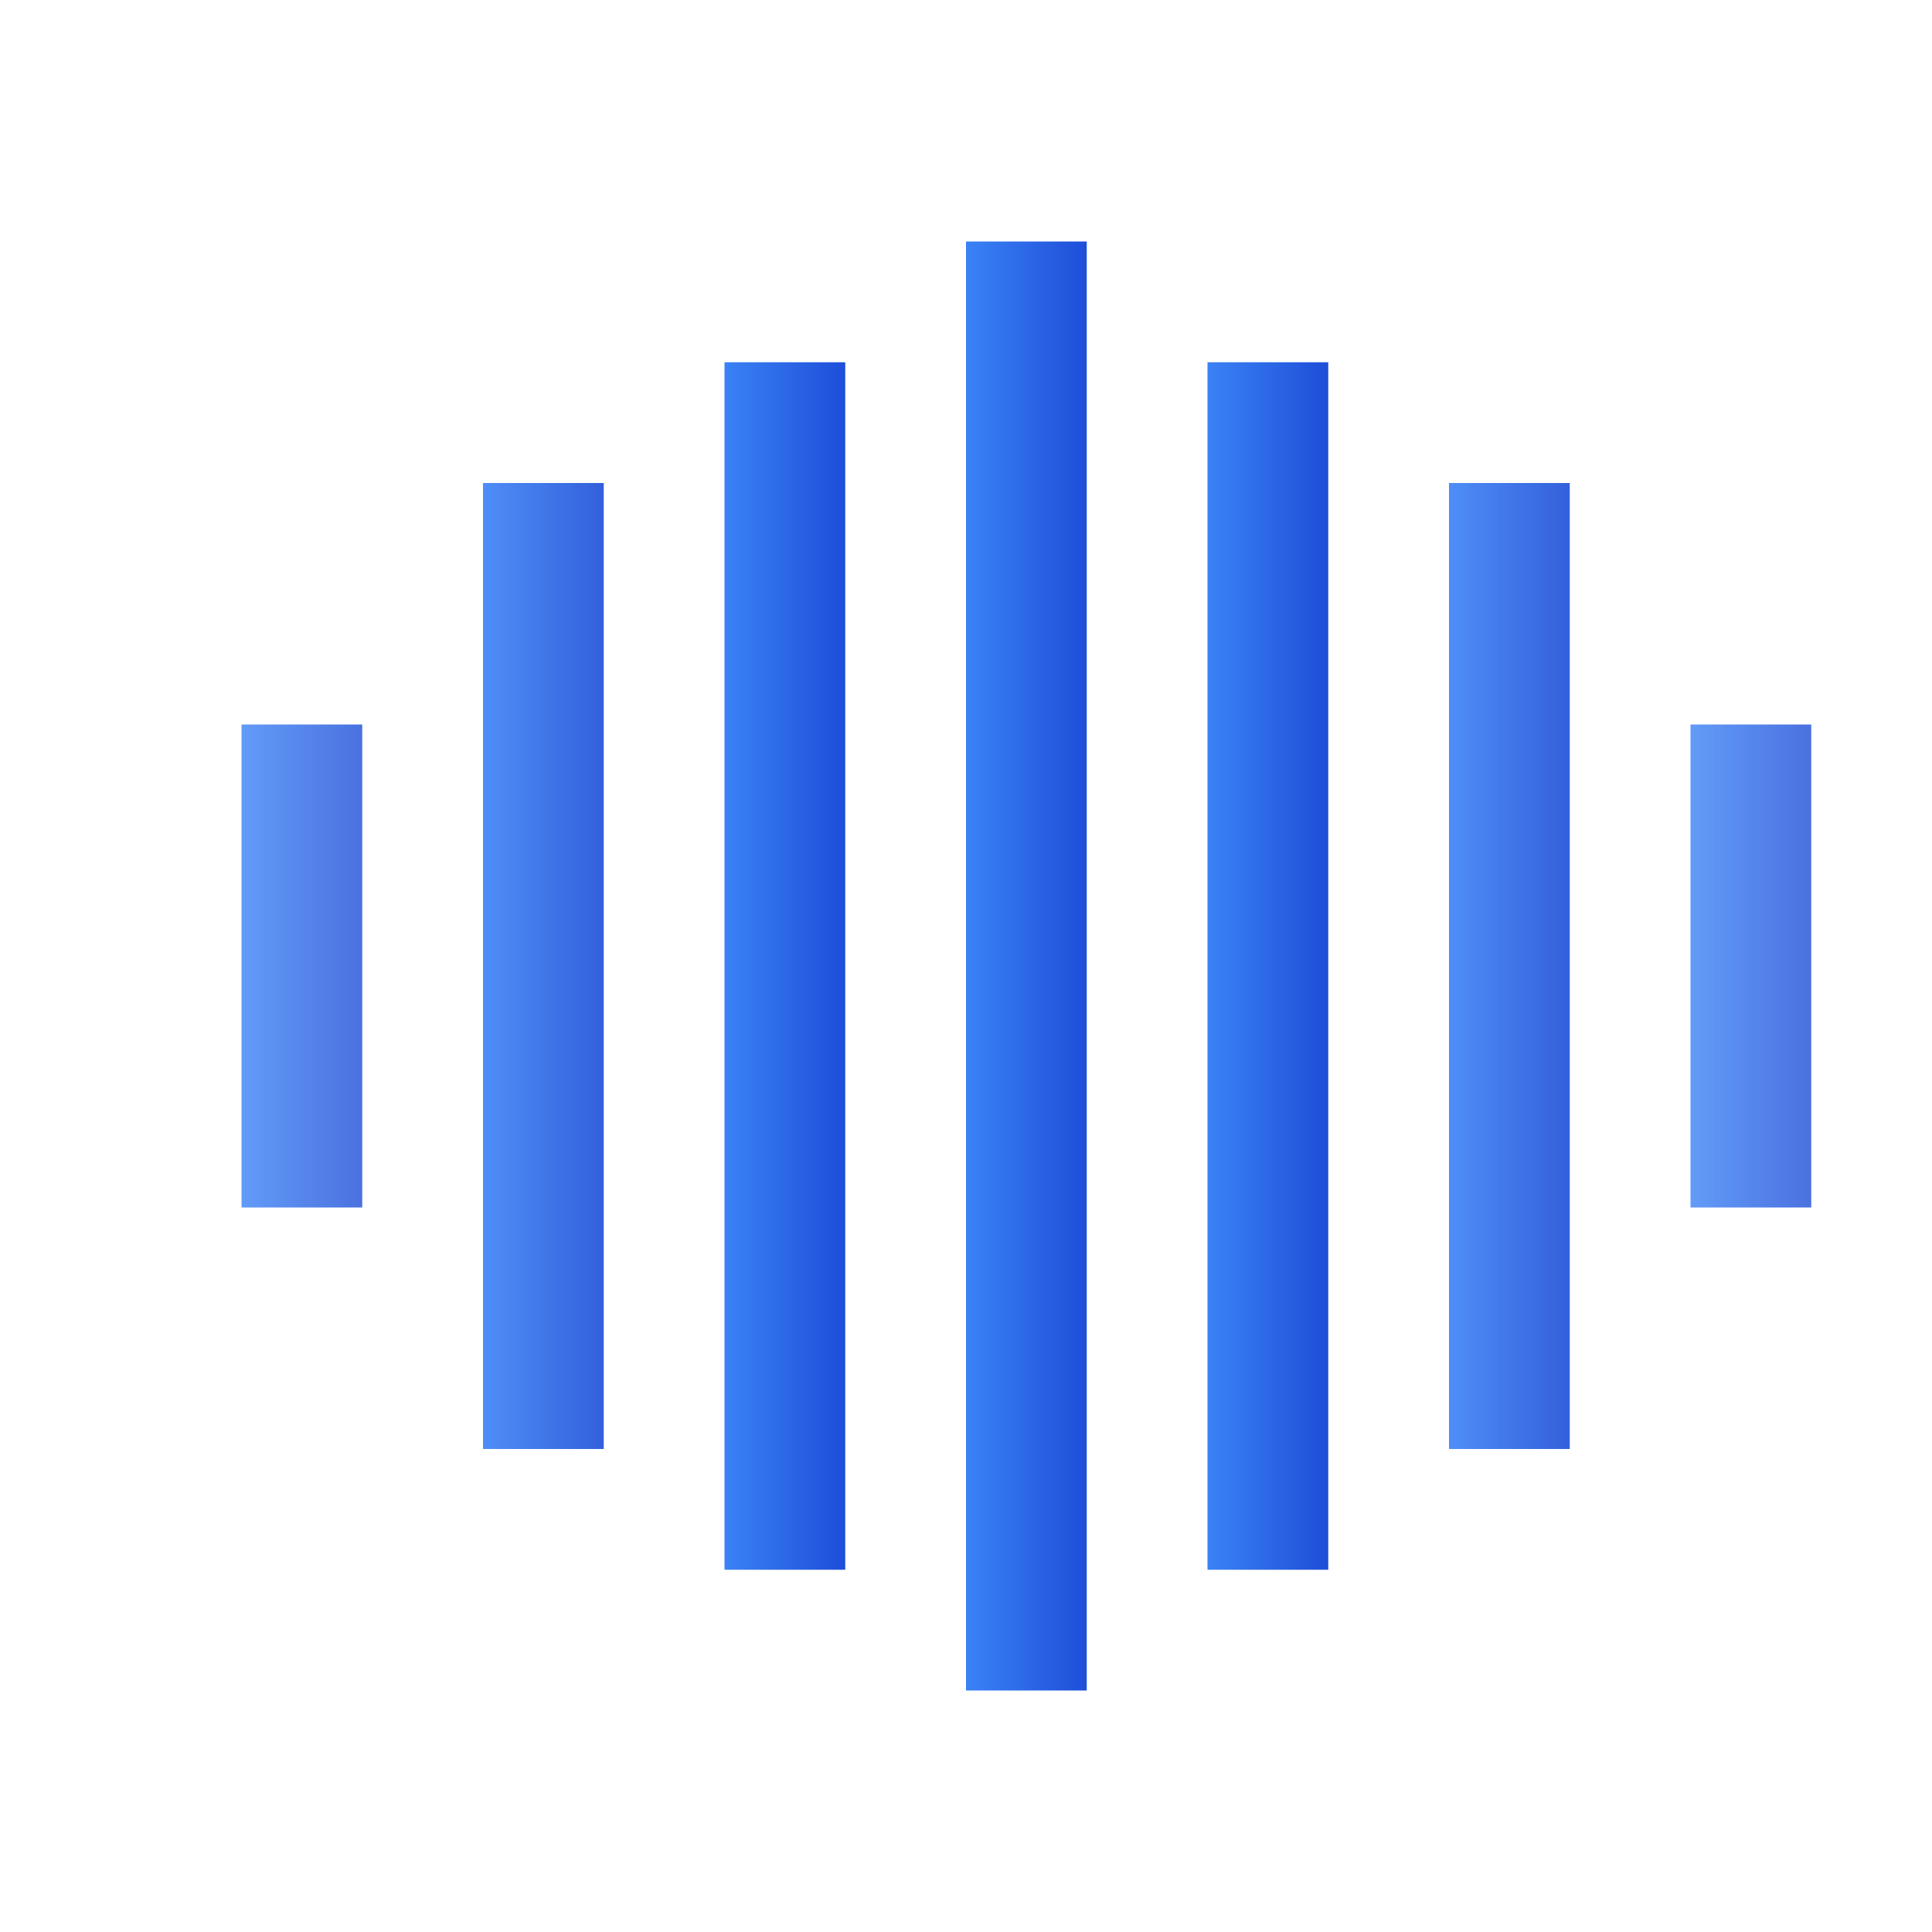
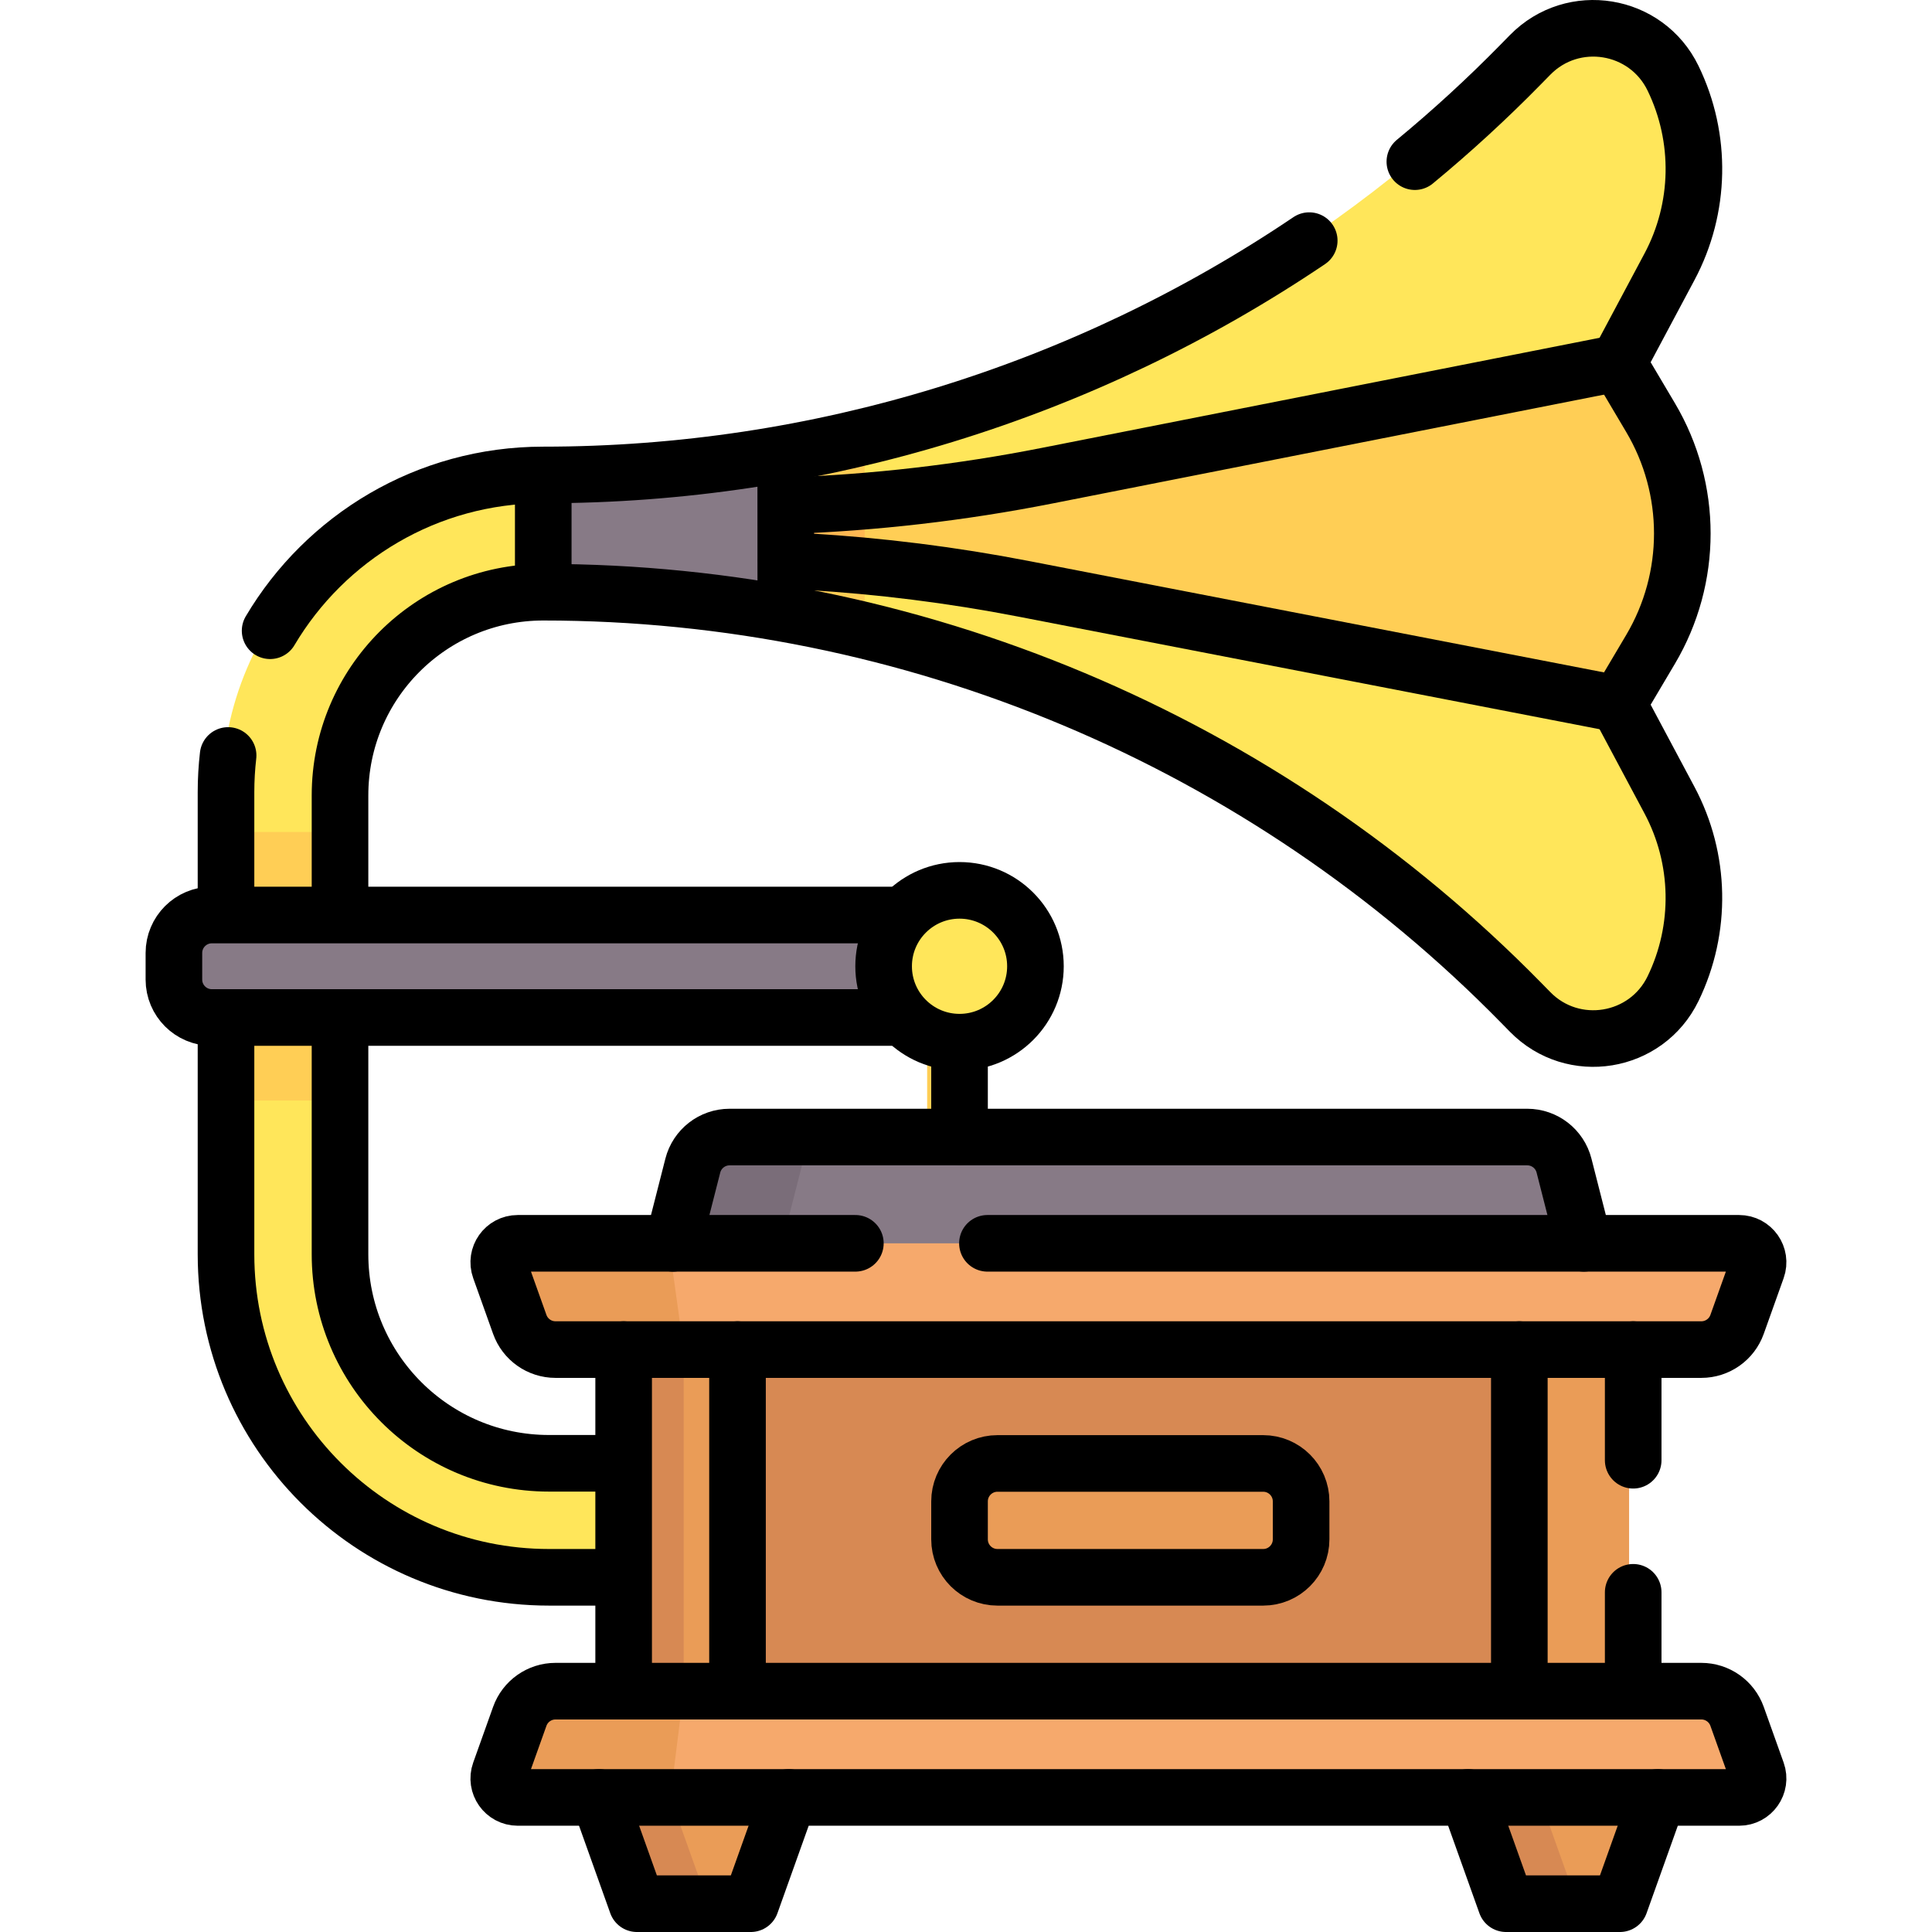
- <svg xmlns="http://www.w3.org/2000/svg" viewBox="0 0 32 32" width="32" height="32">
-   <defs>
-     <linearGradient id="waveGradient" x1="0%" y1="0%" x2="100%" y2="0%">
-       <stop offset="0%" style="stop-color:#3b82f6;stop-opacity:1" />
-       <stop offset="100%" style="stop-color:#1d4ed8;stop-opacity:1" />
-     </linearGradient>
-   </defs>
-   <rect x="4" y="12" width="2" height="8" fill="url(#waveGradient)" opacity="0.8">
-     <animate attributeName="height" values="8;12;8" dur="1.5s" repeatCount="indefinite" />
-     <animate attributeName="y" values="12;10;12" dur="1.5s" repeatCount="indefinite" />
-   </rect>
-   <rect x="8" y="8" width="2" height="16" fill="url(#waveGradient)" opacity="0.9">
-     <animate attributeName="height" values="16;20;16" dur="1.5s" begin="0.1s" repeatCount="indefinite" />
-     <animate attributeName="y" values="8;6;8" dur="1.5s" begin="0.1s" repeatCount="indefinite" />
-   </rect>
-   <rect x="12" y="6" width="2" height="20" fill="url(#waveGradient)" opacity="1">
-     <animate attributeName="height" values="20;24;20" dur="1.5s" begin="0.2s" repeatCount="indefinite" />
-     <animate attributeName="y" values="6;4;6" dur="1.5s" begin="0.2s" repeatCount="indefinite" />
-   </rect>
-   <rect x="16" y="4" width="2" height="24" fill="url(#waveGradient)" opacity="1">
-     <animate attributeName="height" values="24;28;24" dur="1.5s" begin="0.3s" repeatCount="indefinite" />
-     <animate attributeName="y" values="4;2;4" dur="1.5s" begin="0.3s" repeatCount="indefinite" />
-   </rect>
-   <rect x="20" y="6" width="2" height="20" fill="url(#waveGradient)" opacity="1">
-     <animate attributeName="height" values="20;24;20" dur="1.5s" begin="0.4s" repeatCount="indefinite" />
-     <animate attributeName="y" values="6;4;6" dur="1.5s" begin="0.4s" repeatCount="indefinite" />
-   </rect>
-   <rect x="24" y="8" width="2" height="16" fill="url(#waveGradient)" opacity="0.9">
-     <animate attributeName="height" values="16;20;16" dur="1.5s" begin="0.5s" repeatCount="indefinite" />
-     <animate attributeName="y" values="8;6;8" dur="1.5s" begin="0.5s" repeatCount="indefinite" />
-   </rect>
-   <rect x="28" y="12" width="2" height="8" fill="url(#waveGradient)" opacity="0.8">
-     <animate attributeName="height" values="8;12;8" dur="1.5s" begin="0.6s" repeatCount="indefinite" />
-     <animate attributeName="y" values="12;10;12" dur="1.5s" begin="0.6s" repeatCount="indefinite" />
-   </rect>
+ <svg xmlns="http://www.w3.org/2000/svg" version="1.1" id="Capa_1" x="0px" y="0px" viewBox="0 0 512 512" style="enable-background:new 0 0 512 512;" xml:space="preserve" width="512" height="512">
+   <g>
+     <g>
+       <path style="fill:#FFCE55;" d="M436.325,172.09l-8.57,14.47l-157.68-19.21l-57.06-18.5l-5.87-0.36v-14.48h0.47l68.72-18.55    l151.42-19.27l8.57,14.47C447.555,129.6,447.555,153.15,436.325,172.09z" />
+       <path style="fill:#FFE65A;" d="M447.815,237.96c0,8.21-1.83,16.44-5.52,24.04c-7.08,14.61-26.51,17.78-37.88,6.18l-2.26-2.31    c-34.14-34.83-74.57-62.07-118.66-80.59c-17.588-7.389-35.761-13.389-54.349-17.934c-6.47-6.754-14.61-10.325-22.001-11.652    v-7.203l5.87,0.36c19.16,1.13,38.22,3.52,57.06,7.17l157.68,30.54l13.58,25.47C445.655,220.12,447.815,229.03,447.815,237.96z" />
+       <path style="fill:#FFE65A;" d="M441.335,70.72l-13.58,25.47l-151.42,29.88c-22.66,4.48-45.64,7.13-68.72,7.94h-0.47v-8.14    c7.391-1.329,22.001-10.408,22.001-10.408c65.079-15.924,125.061-49.72,172.769-98.372l2.5-2.55    c11.37-11.59,30.79-8.41,37.88,6.19l0.01,0.02C449.985,36.6,449.625,55.17,441.335,70.72z" />
+       <polygon style="fill:#FFB852;" points="229.145,132.72 229.145,150.11 218.145,154.376 207.145,148.49 200.466,140.258 &#10;&#09;&#09;&#09;207.145,134.01 207.615,134.01 216.842,128.023 &#09;&#09;" />
+       <path style="fill:#FFCE55;" d="M229.146,115.462l-0.001,17.258c-7.16,0.6-14.34,1.03-21.53,1.29h-0.47l-10.256-3.917l10.256-9.963    C214.535,118.8,221.876,117.242,229.146,115.462z" />
+       <path style="fill:#FFCE55;" d="M229.145,150.11l0.001,17.236c-7.27-1.79-14.611-3.336-22.001-4.666l-7.621-8.29l7.621-5.9    l5.87,0.36C218.405,149.17,223.775,149.59,229.145,150.11z" />
+       <g>
+         <path style="fill:#FFCE55;" d="M253.201,313.776c-4.142,0-7.5-3.358-7.5-7.5v-34.341c0-4.142,3.358-7.5,7.5-7.5     s7.5,3.358,7.5,7.5v34.341C260.701,310.418,257.343,313.776,253.201,313.776z" />
+       </g>
+       <path style="fill:#877A86;" d="M403.655,301.33h-189.21l-20.083,2.367c-4.597,0-8.609,3.117-9.746,7.572l-7.353,18.223    l119.592,6.53l121.798-6.53l-5.253-20.59C412.264,304.447,408.252,301.33,403.655,301.33z" />
+       <path style="fill:#7A6D79;" d="M214.445,301.33l-7.18,28.16l-14.517,6.532l-15.483-6.532l5.25-20.59    c1.14-4.45,5.15-7.57,9.75-7.57H214.445z" />
+       <rect x="182.795" y="351.419" style="fill:#D78953;" width="228.12" height="102.992" />
+       <path style="fill:#877A86;" d="M207.145,120.13v42.55c-21.06-3.8-42.56-5.74-64.26-5.74l-15.643-15.565l15.643-15.505    C164.585,125.87,186.085,123.93,207.145,120.13z" />
+       <path style="fill:#FFE65A;" d="M172.685,387.79V418h-28.27c-47.28,0-85.61-38.32-85.61-85.6v-40.75l8.39-35.58l-8.39-35.58v-10.55    c0-23.22,9.41-44.23,24.63-59.45c15.21-15.21,36.23-24.62,59.45-24.62v31.07c-29.75,0-53.86,24.11-53.86,53.86v9.69l-7.524,36.85    l7.524,34.31v40.75c0,30.59,24.8,55.39,55.39,55.39H172.685z" />
+       <g>
+         <path style="fill:#EA9C57;" d="M207.94,476.338l-25.145-6.386l-17.671,6.386l4.235,25.237l18.345,2.925h8.063     c1.268,0,2.399-0.797,2.825-1.991L207.94,476.338z" />
+         <path style="fill:#D78953;" d="M187.705,504.5H169.82c-1.268,0-2.399-0.797-2.825-1.992l-9.339-26.168l11.422-6.389l8.578,6.389     L187.705,504.5z" />
+       </g>
+       <g>
+         <path style="fill:#EA9C57;" d="M438.264,476.338l-25.145-6.386l-17.671,6.386l4.235,25.237l18.345,2.925h8.063     c1.268,0,2.399-0.797,2.825-1.991L438.264,476.338z" />
+         <path style="fill:#D78953;" d="M418.029,504.5h-17.885c-1.268,0-2.399-0.797-2.825-1.992l-9.339-26.168l11.422-6.389l8.578,6.389     L418.029,504.5z" />
+       </g>
+       <rect x="401.555" y="349.581" style="fill:#EA9C57;" width="30.174" height="106.669" />
+       <path style="fill:#EA9C57;" d="M333.664,387.828h-70.405c-5.555,0-10.058,4.503-10.058,10.058v10.058    c0,5.555,4.503,10.058,10.058,10.058h70.405c5.555,0,10.058-4.503,10.058-10.058v-10.058    C343.722,392.331,339.219,387.828,333.664,387.828z" />
+       <rect x="169.545" y="349.581" style="fill:#EA9C57;" width="24.817" height="106.669" />
+       <rect x="164.185" y="349.575" style="fill:#D78953;" width="17" height="106.679" />
+       <path style="fill:#F6A96C;" d="M147.632,354.933l33.553,2.722h268.6c4.251,0,8.042-2.672,9.472-6.675l5.274-14.767    c1.17-3.275-1.258-6.72-4.736-6.72H177.263l-36.768,2.021c-3.478,0-5.906,3.445-4.736,6.72l2.4,10.024    C139.589,352.261,143.381,354.933,147.632,354.933z" />
+       <path style="fill:#F6A96C;" d="M449.785,448.176h-268.6l-29.977,2.898c-4.251,0-8.042,2.672-9.472,6.675l-6.807,10.283    c-1.17,3.275,1.258,6.72,4.736,6.72l37.989,1.586h282.14c3.478,0,5.906-3.445,4.736-6.72l-5.274-14.767    C457.828,450.848,454.036,448.176,449.785,448.176z" />
+       <path style="fill:#EA9C57;" d="M181.185,357.65h-35.05c-4.25,0-8.05-2.67-9.48-6.67l-5.27-14.77c-1.17-3.27,1.26-6.72,4.74-6.72    h41.138L181.185,357.65z" />
+       <path style="fill:#EA9C57;" d="M181.185,448.176l-3.53,28.164h-41.53c-3.48,0-5.91-3.45-4.74-6.72l5.27-14.77    c1.43-4,5.23-6.67,9.48-6.67L181.185,448.176z" />
+       <rect x="58.805" y="220.49" style="fill:#FFCE55;" width="30.22" height="71.16" />
+       <path style="fill:#877A86;" d="M247.713,269.648H55.06c-5.555,0-10.058-4.503-10.058-10.058v-7.041    c0-5.555,4.503-10.058,10.058-10.058h192.653V269.648z" />
+       <circle style="fill:#FFE65A;" cx="253.201" cy="256.07" r="20.116" />
+     </g>
+     <g>
+       <path style="fill:none;stroke:#000000;stroke-width:15;stroke-linecap:round;stroke-linejoin:round;stroke-miterlimit:10;" d="    M60.451,200.207c-0.368,3.194-0.557,6.442-0.557,9.734v32.25" />
+       <path style="fill:none;stroke:#000000;stroke-width:15;stroke-linecap:round;stroke-linejoin:round;stroke-miterlimit:10;" d="    M346.959,63.769c-59.507,40.168-130.104,62.099-202.992,62.099h0c-30.807,0-57.745,16.57-72.385,41.285" />
+       <path style="fill:none;stroke:#000000;stroke-width:15;stroke-linecap:round;stroke-linejoin:round;stroke-miterlimit:10;" d="    M90.108,242.191v-31.391c0-29.746,24.114-53.859,53.859-53.859h0c97.549,0,190.994,39.26,259.273,108.93l2.265,2.311    c11.366,11.598,30.792,8.424,37.877-6.187l0,0c7.686-15.852,7.329-34.424-0.962-49.968l-13.582-25.465l8.575-14.47    c11.223-18.939,11.223-42.492-0.001-61.432l-8.574-14.468l13.586-25.476c8.289-15.543,8.646-34.112,0.962-49.962l-0.01-0.02    c-7.083-14.609-26.504-17.786-37.872-6.194L403,17.093c-8.935,9.11-18.3,17.7-28.048,25.748" />
+       <path style="fill:none;stroke:#000000;stroke-width:15;stroke-linecap:round;stroke-linejoin:round;stroke-miterlimit:10;" d="    M165.139,387.788H145.5c-30.592,0-55.392-24.8-55.392-55.392v-62.247" />
+       <path style="fill:none;stroke:#000000;stroke-width:15;stroke-linecap:round;stroke-linejoin:round;stroke-miterlimit:10;" d="    M59.894,270.149v62.247c0,47.279,38.327,85.606,85.606,85.606h19.639" />
+       <g>
+         <polyline style="fill:none;stroke:#000000;stroke-width:15;stroke-linecap:round;stroke-linejoin:round;stroke-miterlimit:10;" points="&#10;&#09;&#09;&#09;&#09;158.735,476.338 168.793,504.5 198.967,504.5 209.025,476.338 &#09;&#09;&#09;" />
+         <polyline style="fill:none;stroke:#000000;stroke-width:15;stroke-linecap:round;stroke-linejoin:round;stroke-miterlimit:10;" points="&#10;&#09;&#09;&#09;&#09;389.061,476.338 399.119,504.5 429.293,504.5 439.351,476.338 &#09;&#09;&#09;" />
+       </g>
+       <g>
+         <line style="fill:none;stroke:#000000;stroke-width:15;stroke-linecap:round;stroke-linejoin:round;stroke-miterlimit:10;" x1="402.64" y1="357.655" x2="402.64" y2="448.176" />
+         <line style="fill:none;stroke:#000000;stroke-width:15;stroke-linecap:round;stroke-linejoin:round;stroke-miterlimit:10;" x1="432.813" y1="386.979" x2="432.813" y2="357.655" />
+         <line style="fill:none;stroke:#000000;stroke-width:15;stroke-linecap:round;stroke-linejoin:round;stroke-miterlimit:10;" x1="432.813" y1="448.176" x2="432.813" y2="421.979" />
+         <path style="fill:none;stroke:#000000;stroke-width:15;stroke-linecap:round;stroke-linejoin:round;stroke-miterlimit:10;" d="     M334.749,387.828h-70.405c-5.555,0-10.058,4.503-10.058,10.058v10.058c0,5.555,4.503,10.058,10.058,10.058h70.405     c5.555,0,10.058-4.503,10.058-10.058v-10.058C344.807,392.331,340.304,387.828,334.749,387.828z" />
+         <line style="fill:none;stroke:#000000;stroke-width:15;stroke-linecap:round;stroke-linejoin:round;stroke-miterlimit:10;" x1="165.273" y1="357.655" x2="165.273" y2="448.176" />
+         <line style="fill:none;stroke:#000000;stroke-width:15;stroke-linecap:round;stroke-linejoin:round;stroke-miterlimit:10;" x1="195.447" y1="448.176" x2="195.447" y2="357.655" />
+       </g>
+       <path style="fill:none;stroke:#000000;stroke-width:15;stroke-linecap:round;stroke-linejoin:round;stroke-miterlimit:10;" d="    M226.681,329.492h-89.474c-3.478,0-5.906,3.445-4.736,6.72l5.274,14.767c1.43,4.003,5.221,6.675,9.472,6.675H450.87    c4.251,0,8.042-2.672,9.472-6.675l5.274-14.767c1.17-3.275-1.258-6.72-4.736-6.72H261.681" />
+       <path style="fill:none;stroke:#000000;stroke-width:15;stroke-linecap:round;stroke-linejoin:round;stroke-miterlimit:10;" d="    M450.87,448.176H147.216c-4.251,0-8.042,2.672-9.472,6.675l-5.274,14.767c-1.17,3.275,1.258,6.72,4.736,6.72H460.88    c3.478,0,5.906-3.445,4.736-6.72l-5.274-14.767C458.912,450.848,455.121,448.176,450.87,448.176z" />
+       <path style="fill:none;stroke:#000000;stroke-width:15;stroke-linecap:round;stroke-linejoin:round;stroke-miterlimit:10;" d="    M419.738,329.492l-5.253-20.59c-1.136-4.455-5.148-7.572-9.746-7.572H193.347c-4.597,0-8.609,3.117-9.746,7.572l-5.253,20.59" />
+       <g>
+         <path style="fill:none;stroke:#000000;stroke-width:15;stroke-linecap:round;stroke-linejoin:round;stroke-miterlimit:10;" d="     M238.193,269.648H56.145c-5.555,0-10.058-4.503-10.058-10.058v-7.041c0-5.555,4.503-10.058,10.058-10.058h182.048" />
+       </g>
+       <circle style="fill:none;stroke:#000000;stroke-width:15;stroke-linecap:round;stroke-linejoin:round;stroke-miterlimit:10;" cx="254.286" cy="256.07" r="20.116" />
+       <line style="fill:none;stroke:#000000;stroke-width:15;stroke-linecap:round;stroke-linejoin:round;stroke-miterlimit:10;" x1="254.286" y1="276.775" x2="254.286" y2="301.225" />
+       <line style="fill:none;stroke:#000000;stroke-width:15;stroke-linecap:round;stroke-linejoin:round;stroke-miterlimit:10;" x1="143.967" y1="126.102" x2="143.967" y2="156.662" />
+       <path style="fill:none;stroke:#000000;stroke-width:15;stroke-linecap:round;stroke-linejoin:round;stroke-miterlimit:10;" d="    M208.702,134.014L208.702,134.014c23.08-0.814,46.059-3.469,68.717-7.94l151.419-29.882" />
+       <path style="fill:none;stroke:#000000;stroke-width:15;stroke-linecap:round;stroke-linejoin:round;stroke-miterlimit:10;" d="    M208.383,148.517l5.717,0.336c19.159,1.125,38.222,3.521,57.064,7.17l157.674,30.539" />
+       <line style="fill:none;stroke:#000000;stroke-width:15;stroke-linecap:round;stroke-linejoin:round;stroke-miterlimit:10;" x1="208.226" y1="120.408" x2="208.243" y2="162.285" />
+     </g>
+   </g>
</svg>
